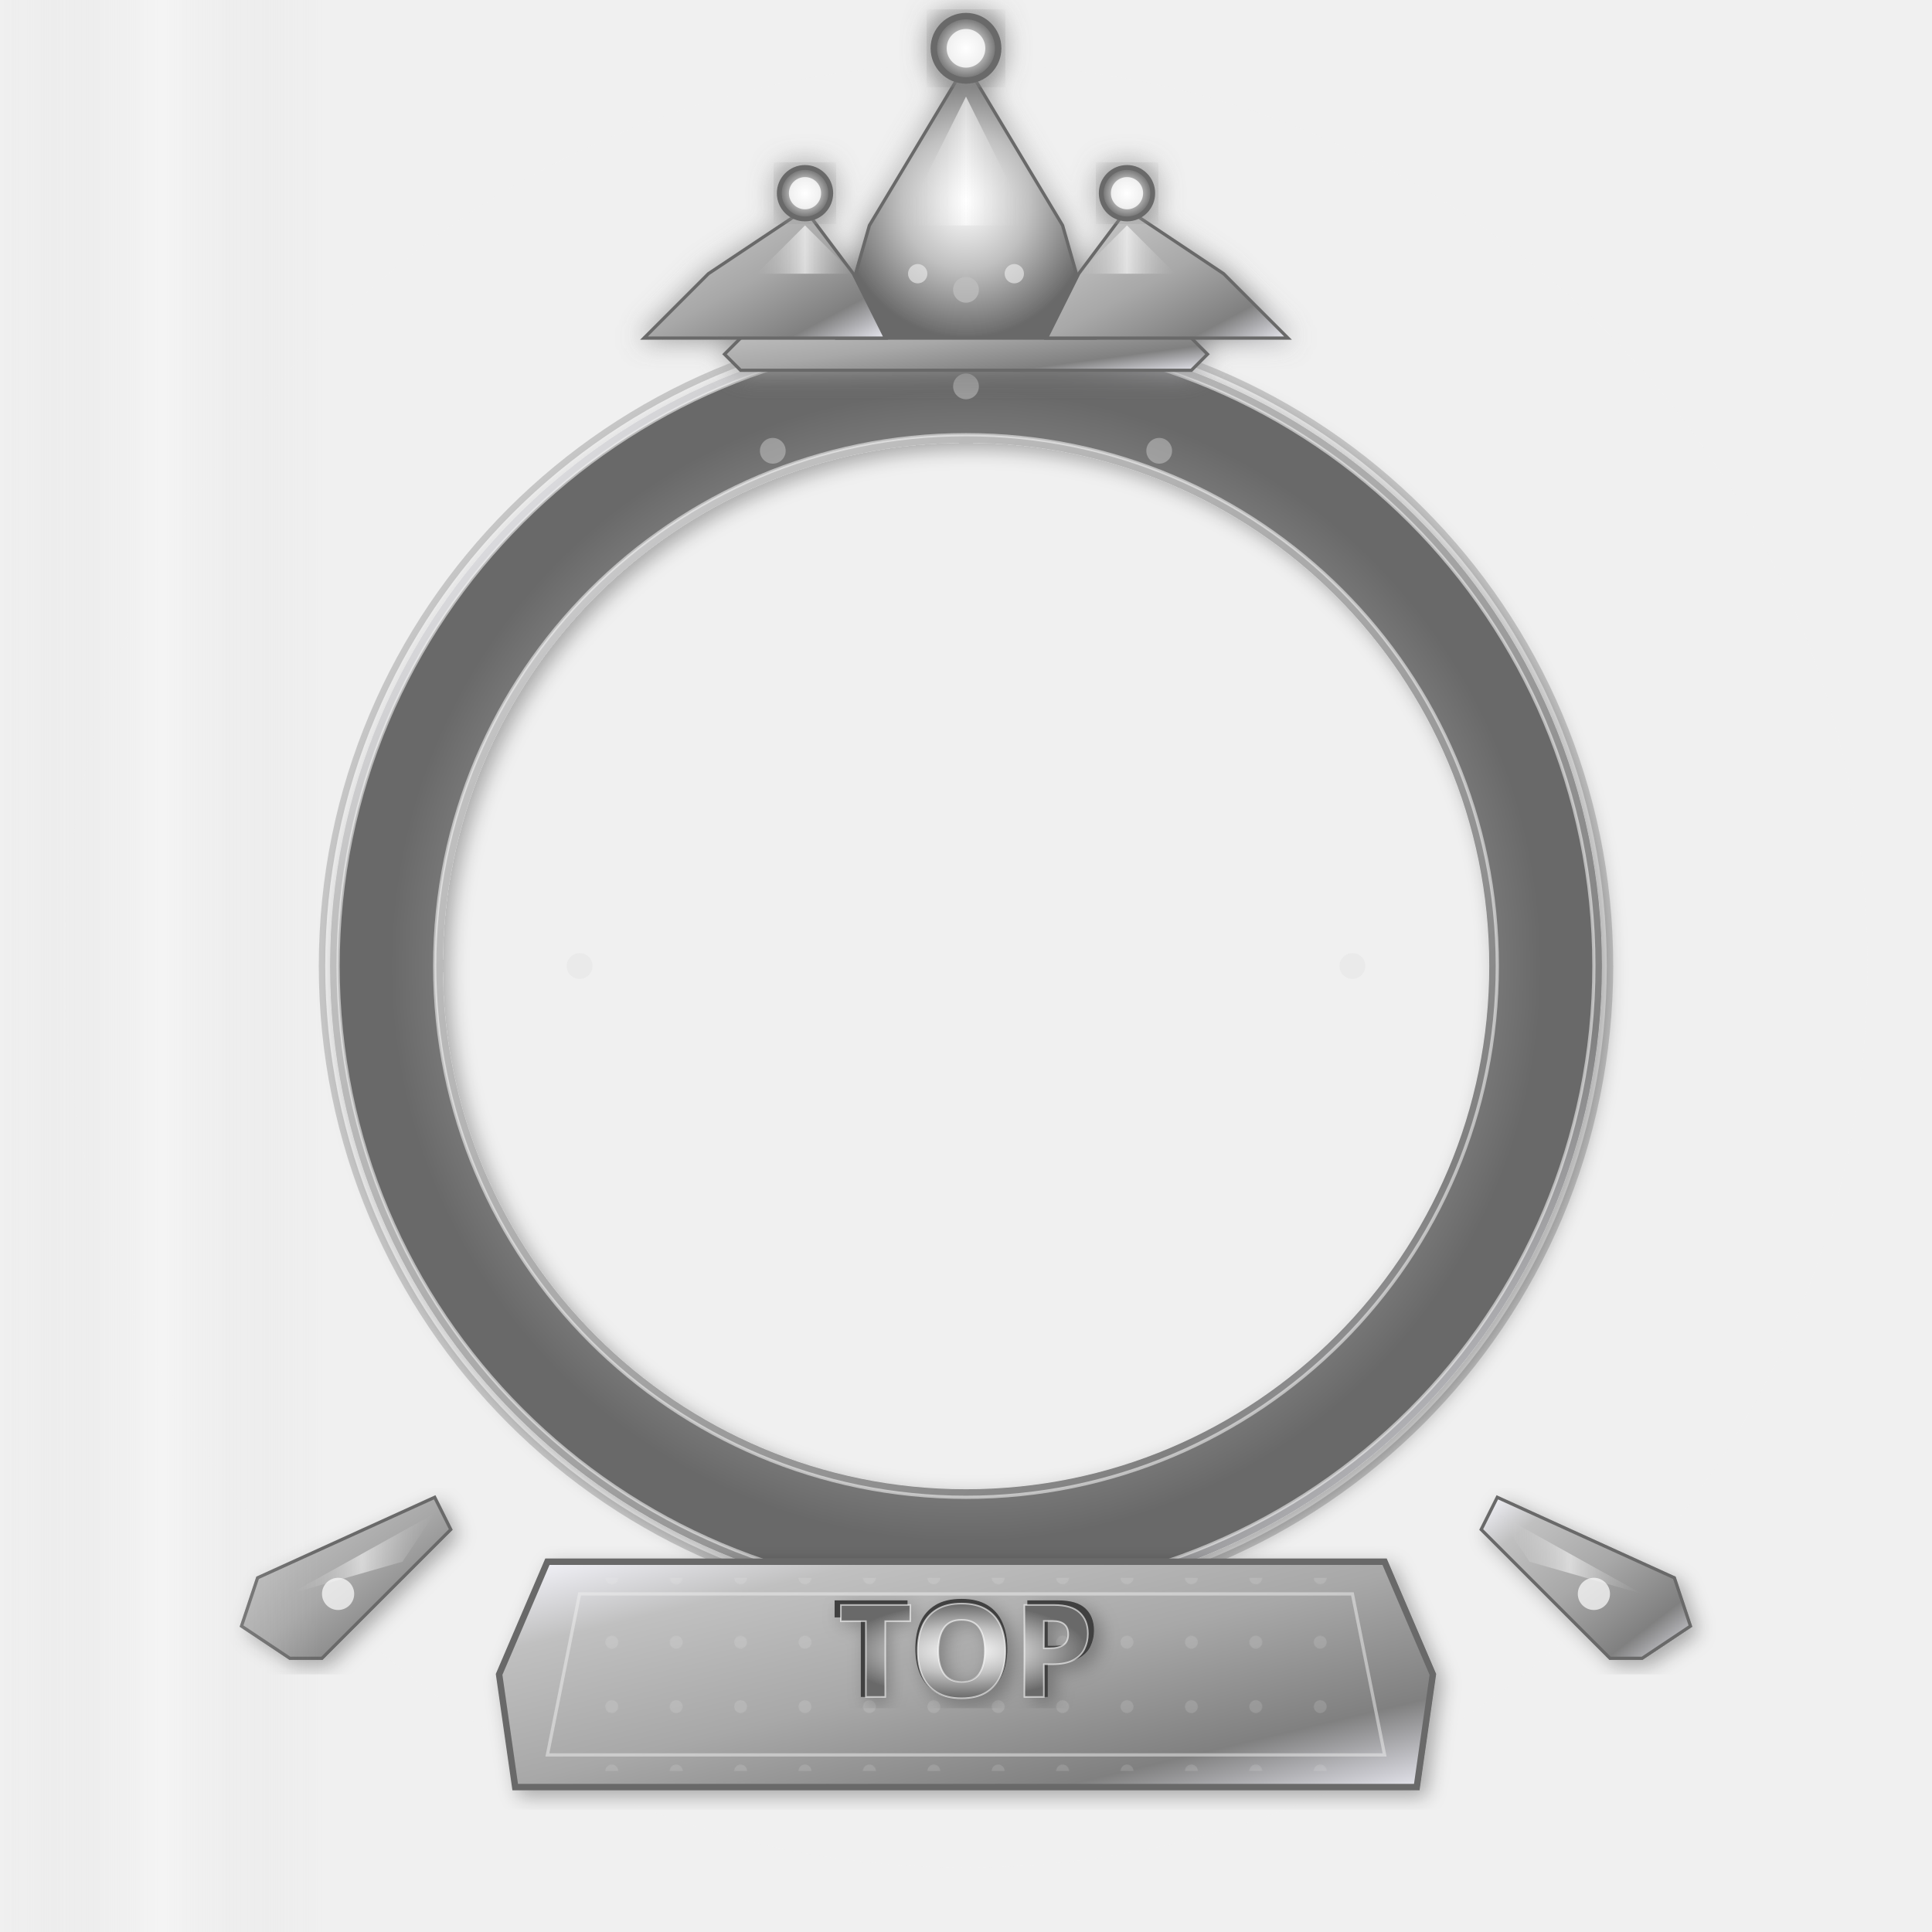
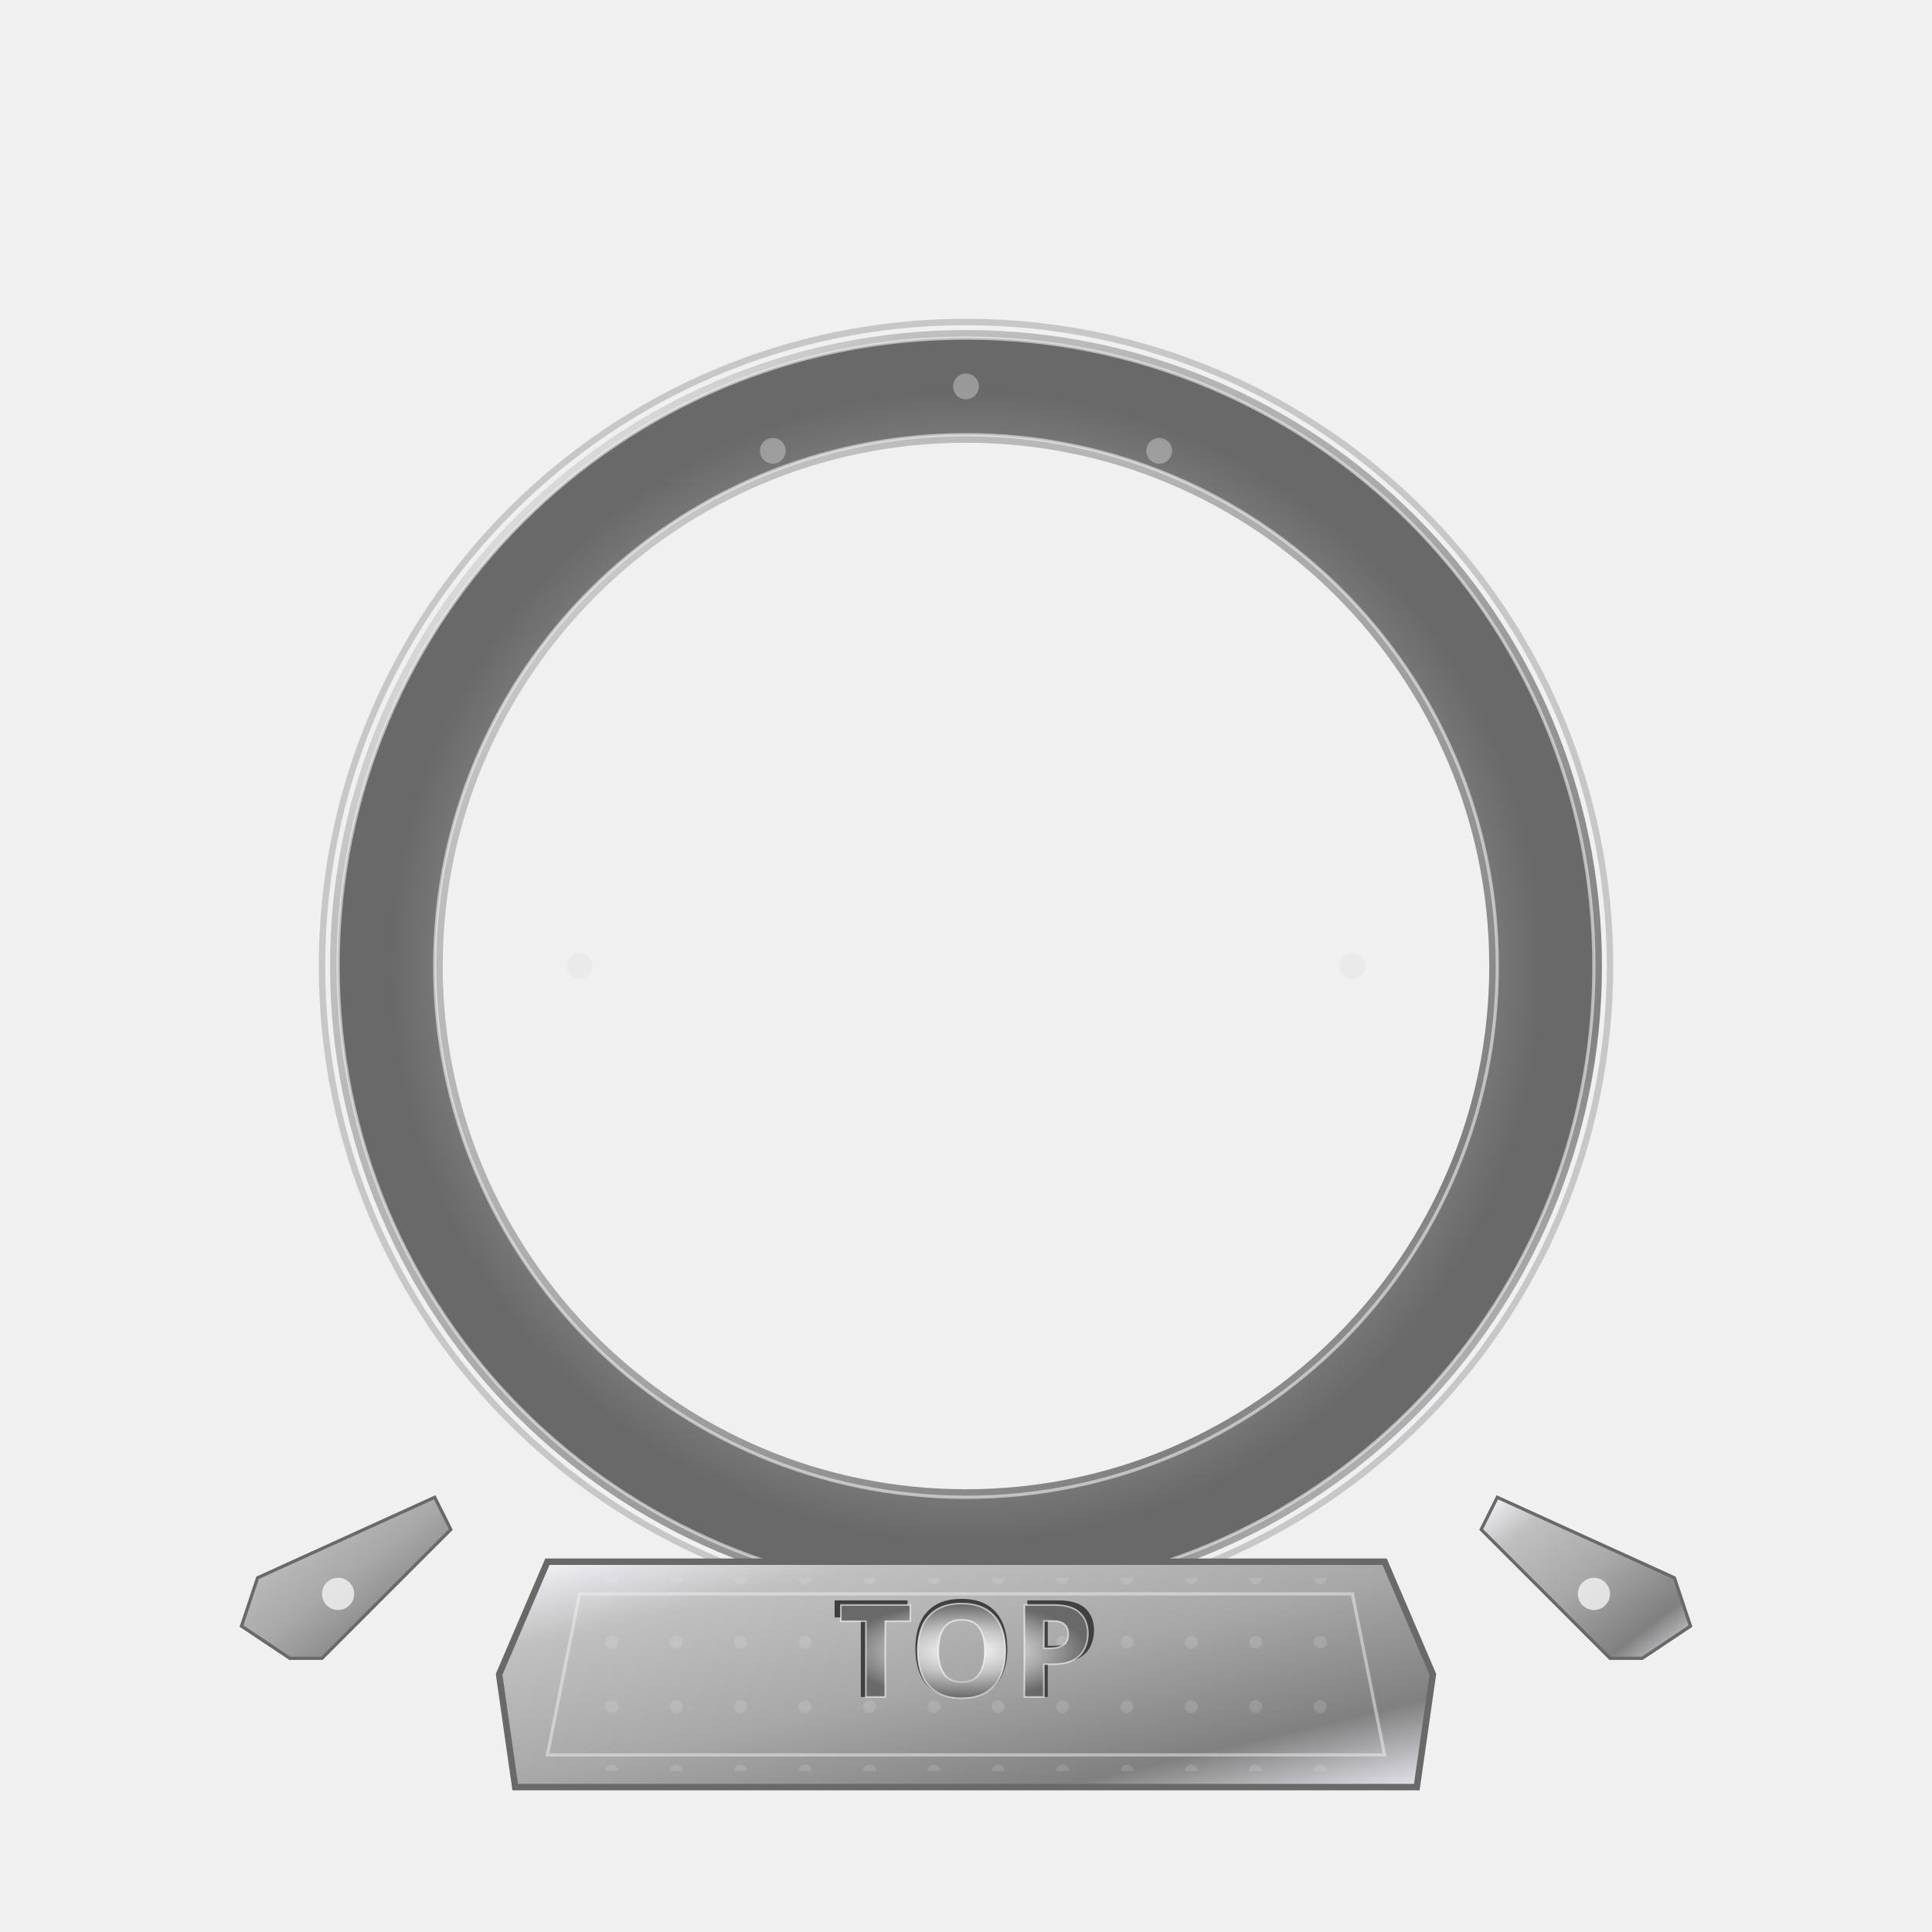
<svg xmlns="http://www.w3.org/2000/svg" width="600" height="600" viewBox="0 0 600 600">
  <defs>
    <linearGradient id="silverGradient1" x1="0" y1="0" x2="1" y2="1">
      <stop offset="0%" stop-color="#f8f8ff" />
      <stop offset="20%" stop-color="#c0c0c0" />
      <stop offset="50%" stop-color="#a8a8a8" />
      <stop offset="80%" stop-color="#808080" />
      <stop offset="100%" stop-color="#e8e8f0" />
    </linearGradient>
    <radialGradient id="silverRadial" cx="50%" cy="50%" r="50%">
      <stop offset="0%" stop-color="#ffffff" />
      <stop offset="50%" stop-color="#c0c0c0" />
      <stop offset="100%" stop-color="#696969" />
    </radialGradient>
-     <linearGradient id="silverShine" x1="0" y1="0" x2="1" y2="0">
-       <stop offset="0%" stop-color="#c0c0c0" stop-opacity="0" />
-       <stop offset="50%" stop-color="#ffffff" stop-opacity="0.9" />
-       <stop offset="100%" stop-color="#c0c0c0" stop-opacity="0" />
-     </linearGradient>
-     <filter id="glow">
-       <feGaussianBlur stdDeviation="4" result="coloredBlur" />
-       <feMerge>
-         <feMergeNode in="coloredBlur" />
-         <feMergeNode in="SourceGraphic" />
-       </feMerge>
-     </filter>
-     <filter id="shadow">
-       <feDropShadow dx="2" dy="2" stdDeviation="3" flood-opacity="0.3" />
-     </filter>
    <pattern id="ornament" x="0" y="0" width="20" height="20" patternUnits="userSpaceOnUse">
      <circle cx="10" cy="10" r="2" fill="#f0f0f0" opacity="0.5" />
    </pattern>
  </defs>
  <circle cx="300" cy="300" r="280" fill="#f5f5f5" opacity="0.1" />
  <circle cx="300" cy="300" r="200" fill="none" stroke="#696969" stroke-width="2" opacity="0.3" />
-   <circle cx="300" cy="300" r="180" fill="none" stroke="url(#silverGradient1)" stroke-width="35" filter="url(#shadow)" />
+   <circle cx="300" cy="300" r="180" fill="none" stroke="url(#silverGradient1)" stroke-width="35" />
  <circle cx="300" cy="300" r="180" fill="none" stroke="url(#silverRadial)" stroke-width="30" />
  <circle cx="300" cy="300" r="195" fill="none" stroke="#f0f0f0" stroke-width="1" opacity="0.6" />
  <circle cx="300" cy="300" r="165" fill="none" stroke="#f0f0f0" stroke-width="1" opacity="0.6" />
  <g opacity="0.4">
    <circle cx="300" cy="120" r="4" fill="#e0e0e0" />
    <circle cx="240" cy="140" r="4" fill="#e0e0e0" />
    <circle cx="360" cy="140" r="4" fill="#e0e0e0" />
    <circle cx="180" cy="300" r="4" fill="#e0e0e0" />
    <circle cx="420" cy="300" r="4" fill="#e0e0e0" />
  </g>
-   <g filter="url(#glow)">
-     <path d="M240,95 L360,95 L375,110 L370,115 L230,115 L225,110 Z" fill="url(#silverGradient1)" stroke="#696969" stroke-width="1" />
-     <rect x="240" y="100" width="120" height="5" fill="url(#ornament)" />
-     <path d="M300,20 L270,70 L260,105 L340,105 L330,70 Z" fill="url(#silverRadial)" stroke="#696969" stroke-width="1" />
-     <path d="M300,30 L280,70 L320,70 Z" fill="url(#silverShine)" opacity="0.7" />
-     <path d="M250,65 L220,85 L200,105 L275,105 L265,85 Z" fill="url(#silverGradient1)" stroke="#696969" stroke-width="1" />
-     <path d="M250,70 L235,85 L265,85 Z" fill="url(#silverShine)" opacity="0.7" />
-     <path d="M350,65 L380,85 L400,105 L325,105 L335,85 Z" fill="url(#silverGradient1)" stroke="#696969" stroke-width="1" />
-     <path d="M350,70 L365,85 L335,85 Z" fill="url(#silverShine)" opacity="0.7" />
-     <circle cx="300" cy="15" r="10" fill="url(#silverRadial)" stroke="#696969" stroke-width="2" filter="url(#glow)" />
-     <circle cx="300" cy="15" r="6" fill="#ffffff" opacity="0.8" />
-     <circle cx="250" cy="60" r="8" fill="url(#silverRadial)" stroke="#696969" stroke-width="1.5" filter="url(#glow)" />
-     <circle cx="250" cy="60" r="5" fill="#ffffff" opacity="0.8" />
-     <circle cx="350" cy="60" r="8" fill="url(#silverRadial)" stroke="#696969" stroke-width="1.5" filter="url(#glow)" />
-     <circle cx="350" cy="60" r="5" fill="#ffffff" opacity="0.8" />
-     <circle cx="285" cy="85" r="3" fill="#f0f0f0" opacity="0.6" />
-     <circle cx="315" cy="85" r="3" fill="#f0f0f0" opacity="0.6" />
-     <circle cx="300" cy="90" r="4" fill="#c0c0c0" opacity="0.7" />
-   </g>
-   <g filter="url(#shadow)">
+   <g>
    <path d="M135,465 L80,490 L75,505 L90,515 L100,515 L110,505 L140,475 Z" fill="url(#silverGradient1)" stroke="#696969" stroke-width="1" />
-     <path d="M135,470 L90,495 L125,485 Z" fill="url(#silverShine)" opacity="0.6" />
    <circle cx="105" cy="495" r="5" fill="#ffffff" opacity="0.7" />
    <path d="M465,465 L520,490 L525,505 L510,515 L500,515 L490,505 L460,475 Z" fill="url(#silverGradient1)" stroke="#696969" stroke-width="1" />
-     <path d="M465,470 L510,495 L475,485 Z" fill="url(#silverShine)" opacity="0.6" />
    <circle cx="495" cy="495" r="5" fill="#ffffff" opacity="0.7" />
  </g>
-   <g filter="url(#shadow)">
+   <g>
    <path d="M170,485 L430,485 L445,520 L440,555 L160,555 L155,520 Z" fill="url(#silverGradient1)" stroke="#696969" stroke-width="2" />
    <rect x="175" y="490" width="250" height="60" fill="url(#ornament)" opacity="0.3" />
    <path d="M180,495 L420,495 L430,545 L170,545 Z" fill="none" stroke="#f0f0f0" stroke-width="1" opacity="0.5" />
    <text x="300" y="527" text-anchor="middle" fill="#404040" font-size="42" font-family="Arial Black" font-weight="bold" filter="url(#shadow)">TOP</text>
    <text x="300" y="527" text-anchor="middle" fill="url(#silverRadial)" font-size="40" font-family="Arial Black" font-weight="bold">TOP</text>
    <text x="300" y="527" text-anchor="middle" fill="none" stroke="#ffffff" stroke-width="0.5" font-size="40" font-family="Arial Black" font-weight="bold" opacity="0.6">TOP</text>
  </g>
-   <rect x="0" y="0" width="100" height="600" fill="url(#silverShine)" opacity="0.3">
-     <animateTransform attributeName="transform" type="translate" from="-100 0" to="700 0" dur="3s" repeatCount="indefinite" />
-   </rect>
</svg>
